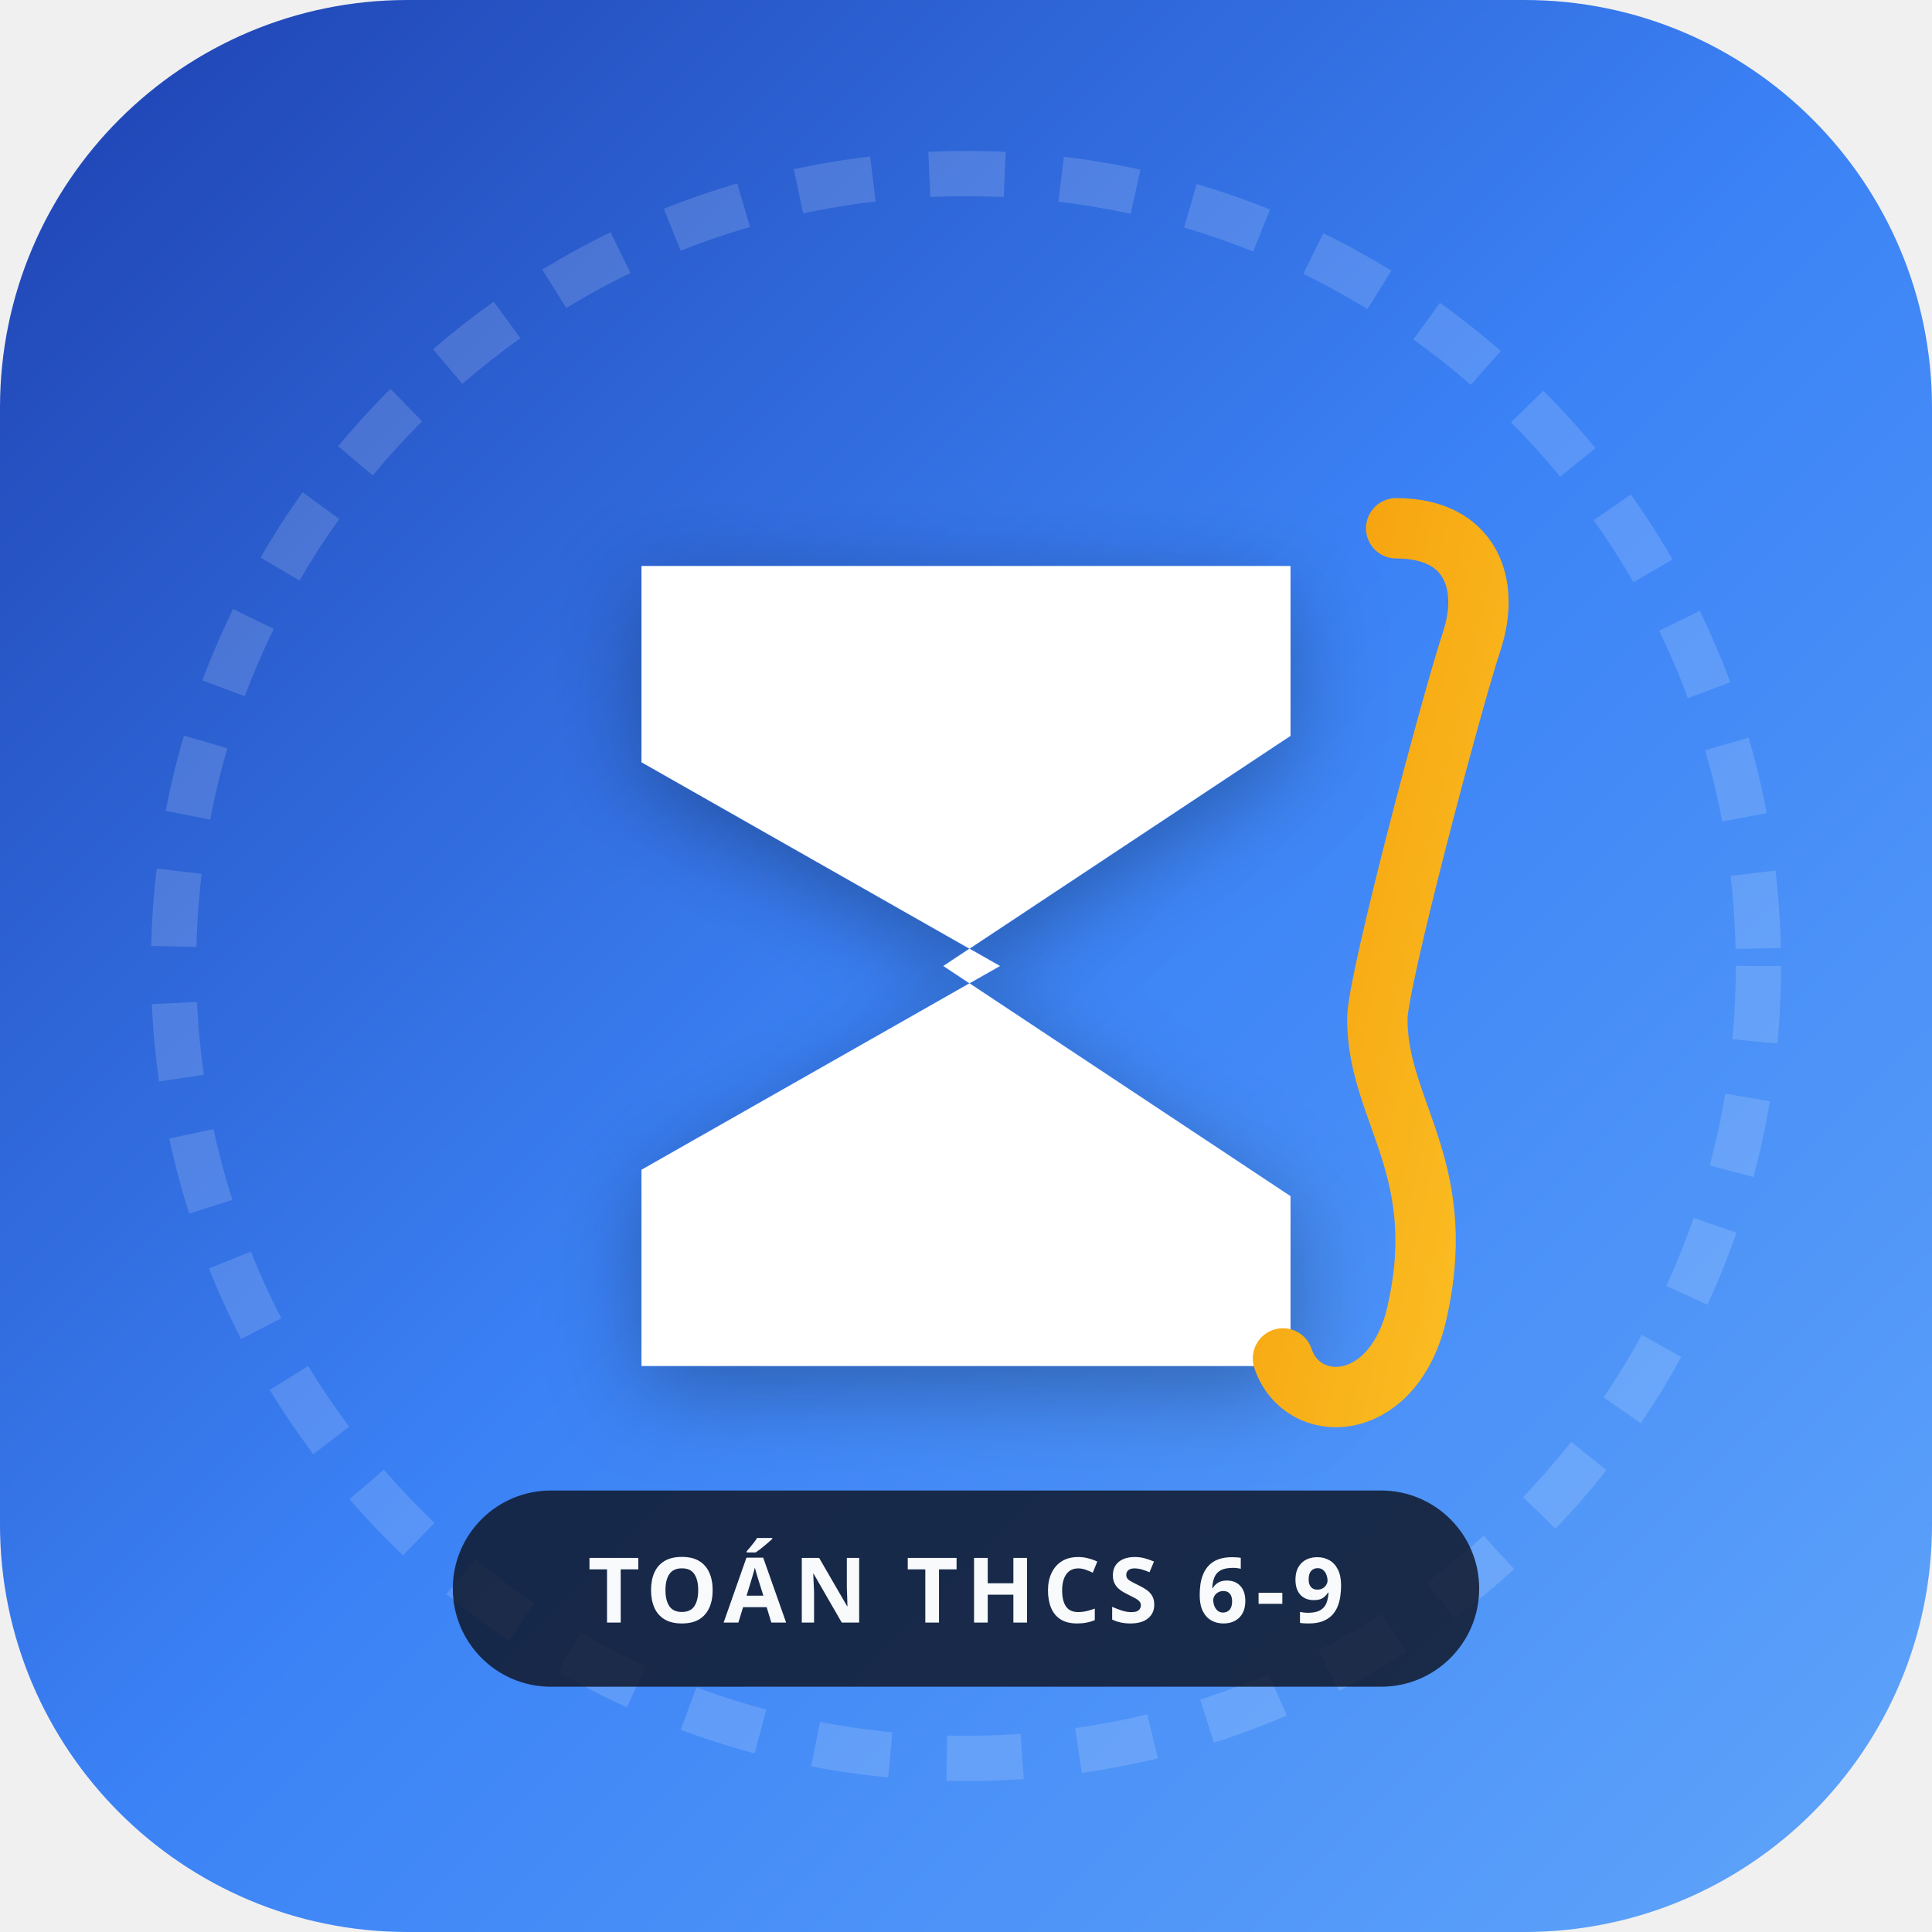
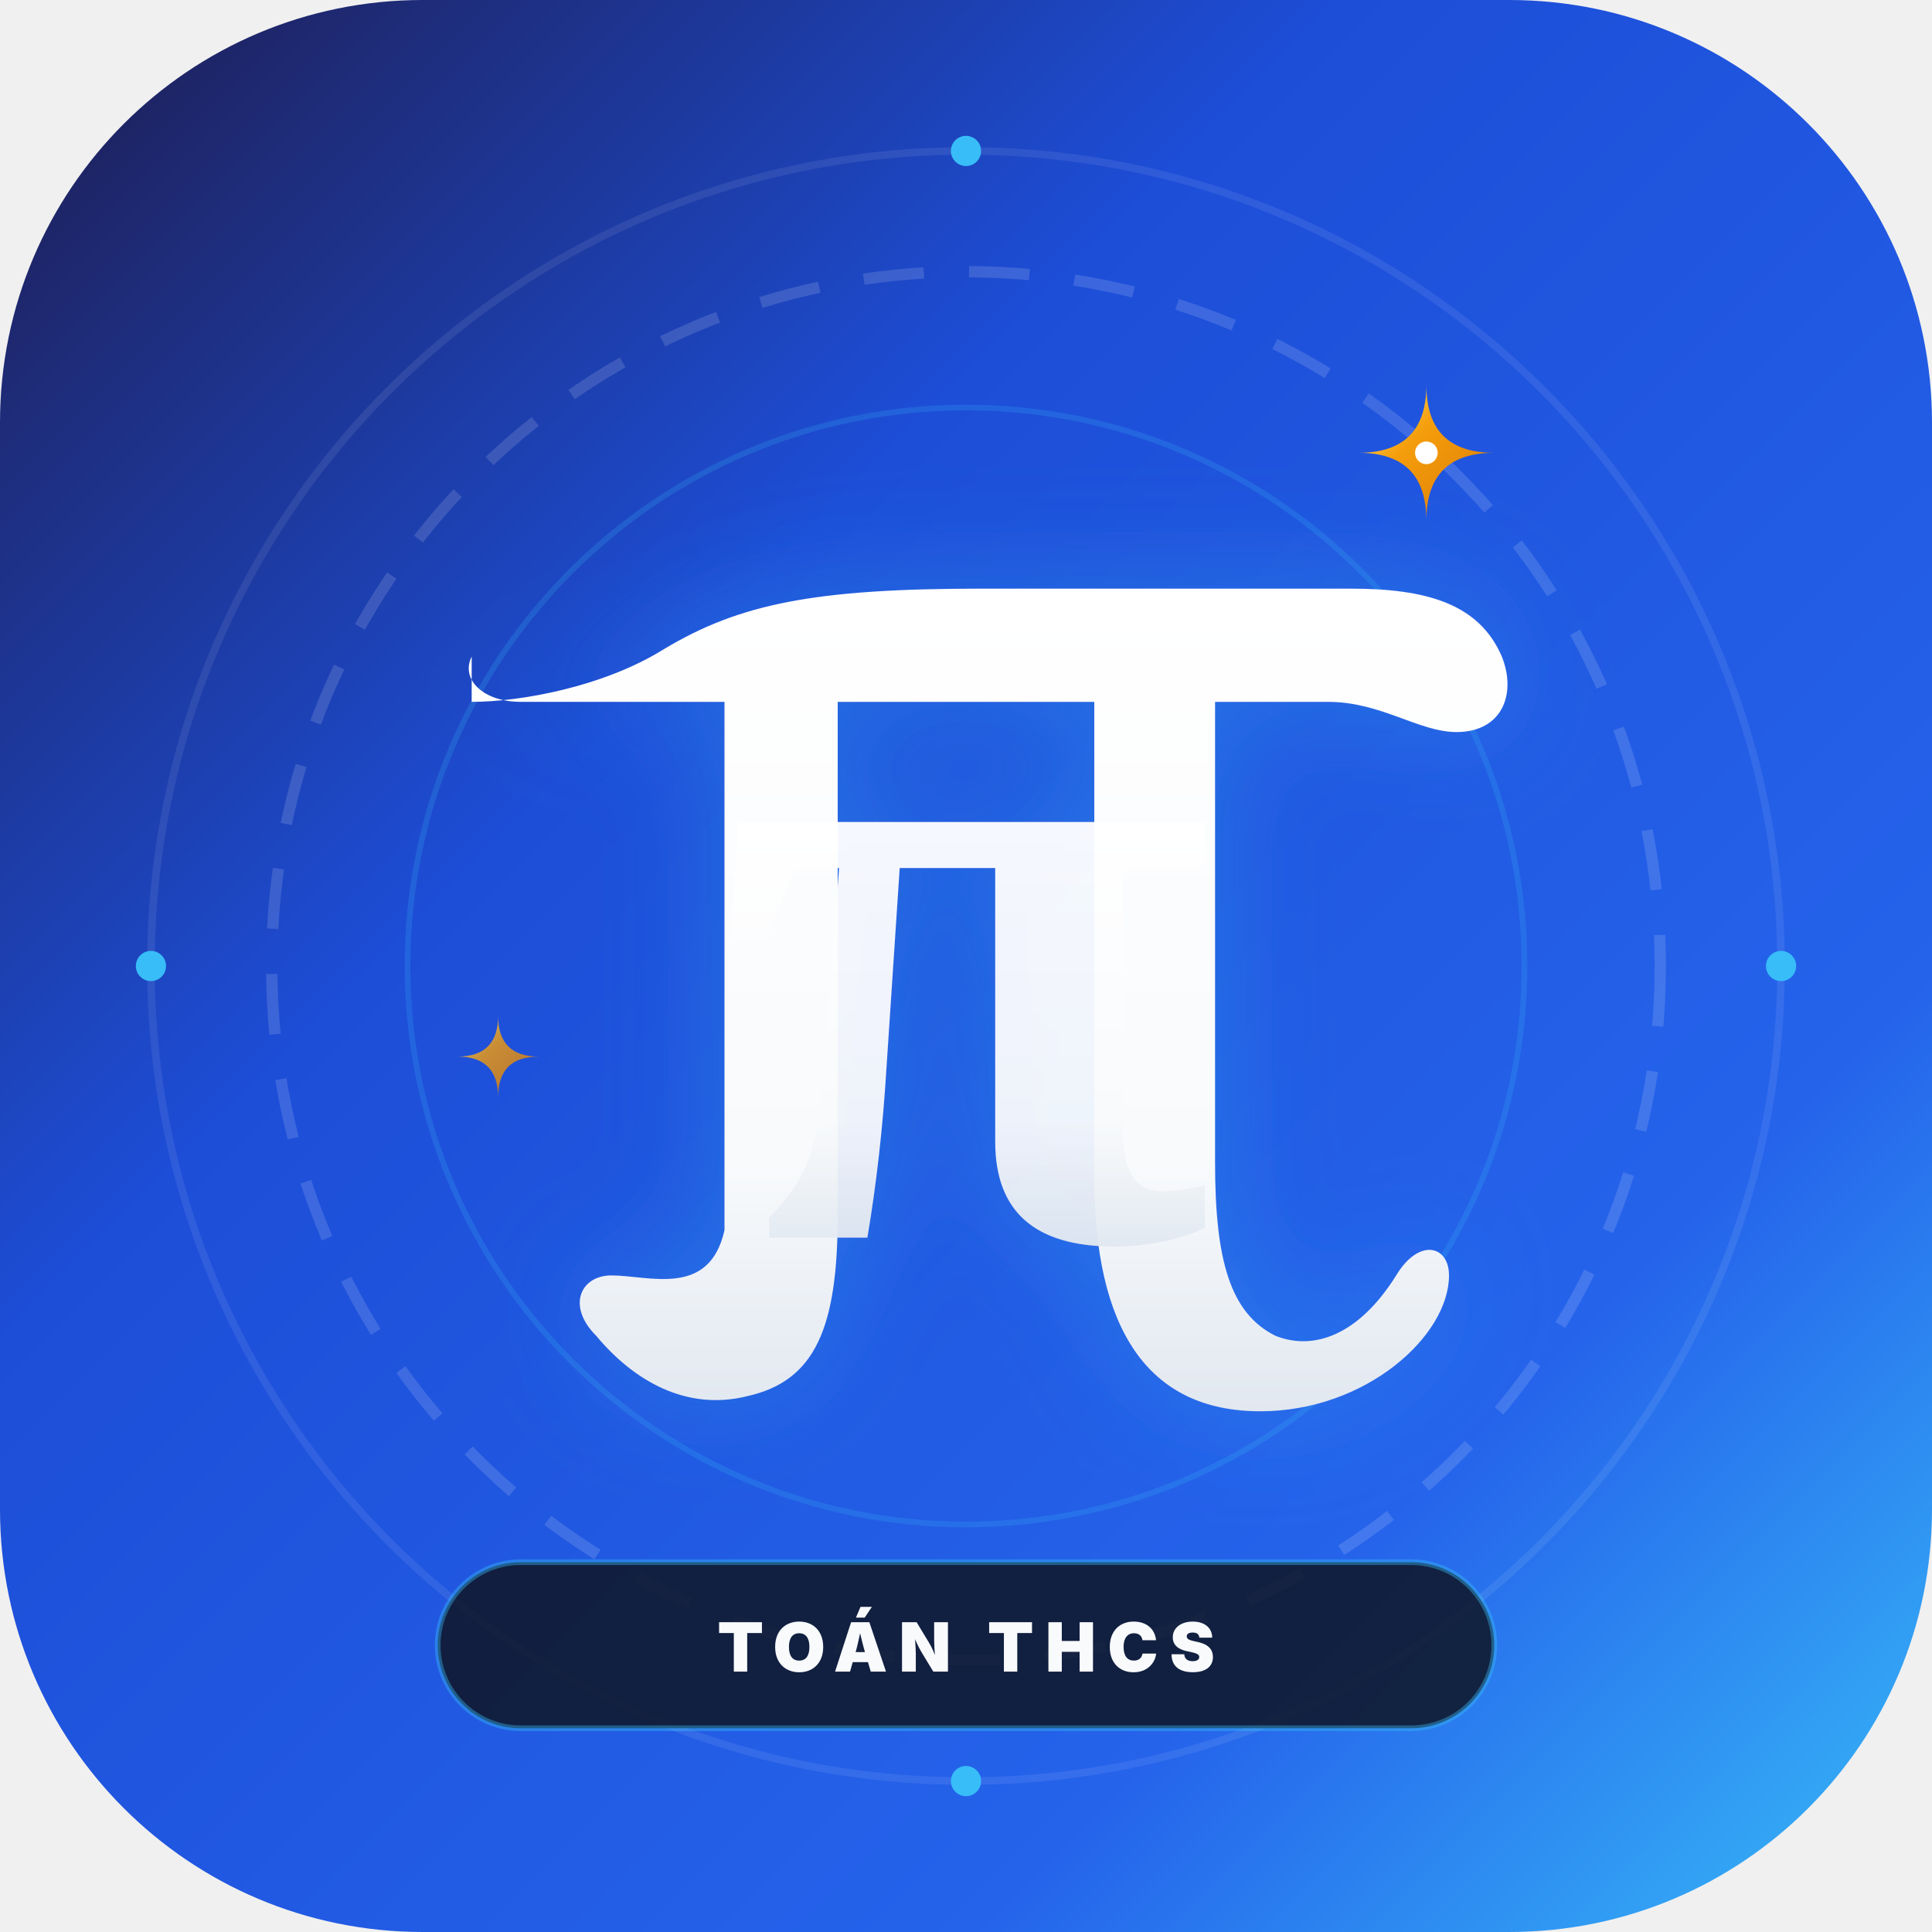
<svg xmlns="http://www.w3.org/2000/svg" viewBox="0 0 512 512" width="512" height="512">
  <defs>
-     <linearGradient id="mathGrad" x1="0%" y1="0%" x2="100%" y2="100%">
-       <stop offset="0%" stop-color="#1e40af" />
-       <stop offset="50%" stop-color="#3b82f6" />
-       <stop offset="100%" stop-color="#60a5fa" />
+     <linearGradient id="bgGrad" x1="0%" y1="0%" x2="100%" y2="100%">
+       <stop offset="0%" stop-color="#1e1b4b" />
+       <stop offset="35%" stop-color="#1d4ed8" />
+       <stop offset="75%" stop-color="#2563eb" />
+       <stop offset="100%" stop-color="#38bdf8" />
    </linearGradient>
    <linearGradient id="goldGrad" x1="0%" y1="0%" x2="100%" y2="100%">
-       <stop offset="0%" stop-color="#f59e0b" />
-       <stop offset="100%" stop-color="#fbbf24" />
+       <stop offset="0%" stop-color="#fef08a" />
+       <stop offset="40%" stop-color="#f59e0b" />
+       <stop offset="100%" stop-color="#d97706" />
    </linearGradient>
+     <linearGradient id="piGrad" x1="0%" y1="0%" x2="0%" y2="100%">
+       <stop offset="0%" stop-color="#ffffff" />
+       <stop offset="70%" stop-color="#f8fafc" />
+       <stop offset="100%" stop-color="#e2e8f0" />
+     </linearGradient>
+     <filter id="glow" x="-20%" y="-20%" width="140%" height="140%">
+       <feDropShadow dx="0" dy="8" stdDeviation="12" flood-color="#000000" flood-opacity="0.4" />
+       <feDropShadow dx="0" dy="0" stdDeviation="16" flood-color="#38bdf8" flood-opacity="0.3" />
+     </filter>
  </defs>
-   <rect width="512" height="512" rx="108" fill="url(#mathGrad)" />
-   <circle cx="256" cy="256" r="210" fill="none" stroke="rgba(255,255,255,0.15)" stroke-width="12" stroke-dasharray="20 15" />
-   <path d="M 170 150 L 342 150 L 342 195 L 250 256 L 342 317 L 342 362 L 170 362 L 170 310 L 265 256 L 170 202 Z" fill="#ffffff" filter="drop-shadow(0 6px 12px rgba(0,0,0,0.3))" />
-   <path d="M 370 140 C 390 140 395 155 390 170 C 385 185 365 260 365 270 C 365 295 385 310 375 350 C 368 375 345 375 340 360" fill="none" stroke="url(#goldGrad)" stroke-width="16" stroke-linecap="round" />
-   <rect x="120" y="395" width="272" height="52" rx="26" fill="#0f172a" opacity="0.85" />
-   <text x="256" y="430" fill="#f8fafc" font-family="system-ui, sans-serif" font-size="24" font-weight="bold" text-anchor="middle" letter-spacing="2">TOÁN THCS 6-9</text>
+   <rect width="512" height="512" rx="112" fill="url(#bgGrad)" />
+   <circle cx="256" cy="256" r="216" fill="none" stroke="rgba(255,255,255,0.08)" stroke-width="2" />
+   <circle cx="256" cy="256" r="184" fill="none" stroke="rgba(255,255,255,0.14)" stroke-width="3" stroke-dasharray="16 12" />
+   <circle cx="256" cy="256" r="148" fill="none" stroke="rgba(56,189,248,0.2)" stroke-width="1.5" />
+   <circle cx="256" cy="40" r="4" fill="#38bdf8" />
+   <circle cx="472" cy="256" r="4" fill="#38bdf8" />
+   <circle cx="256" cy="472" r="4" fill="#38bdf8" />
+   <circle cx="40" cy="256" r="4" fill="#38bdf8" />
+   <g filter="url(#glow)">
+     <path d="M 125 186 C 138 186 160 182 176 172 C 196 160 216 156 260 156 L 358 156 C 378 156 392 160 398 174 C 402 184 398 194 386 194 C 376 194 366 186 352 186 L 322 186 L 322 308 C 322 334 326 348 338 354 C 348 358 360 354 370 338 C 376 328 384 330 384 338 C 384 354 362 374 334 374 C 304 374 290 352 290 312 L 290 186 L 222 186 L 222 322 C 222 352 216 366 198 370 C 182 374 168 366 158 354 C 150 346 154 338 162 338 C 172 338 188 344 192 326 L 192 186 L 138 186 C 128 186 122 180 125 174 Z" fill="url(#piGrad)" />
+     <text x="256" y="328" font-family="'Times New Roman', 'Cambria Math', 'DejaVu Serif', serif" font-size="240" font-weight="bold" fill="url(#piGrad)" text-anchor="middle" font-style="normal" opacity="0.95">π</text>
+   </g>
+   <g transform="translate(378, 120)">
+     <path d="M 0 -18 Q 0 0 18 0 Q 0 0 0 18 Q 0 0 -18 0 Q 0 0 0 -18 Z" fill="url(#goldGrad)" />
+     <circle cx="0" cy="0" r="3" fill="#ffffff" />
+   </g>
+   <g transform="translate(132, 280) scale(0.6)">
+     <path d="M 0 -18 Q 0 0 18 0 Q 0 0 0 18 Q 0 0 -18 0 Q 0 0 0 -18 Z" fill="url(#goldGrad)" opacity="0.8" />
+   </g>
+   <g transform="translate(256, 436)">
+     <rect x="-140" y="-22" width="280" height="44" rx="22" fill="#0f172a" fill-opacity="0.88" stroke="rgba(56,189,248,0.4)" stroke-width="1.5" />
+     <text x="0" y="7" fill="#f8fafc" font-family="system-ui, -apple-system, sans-serif" font-size="18" font-weight="900" text-anchor="middle" letter-spacing="3">TOÁN THCS</text>
+   </g>
</svg>
